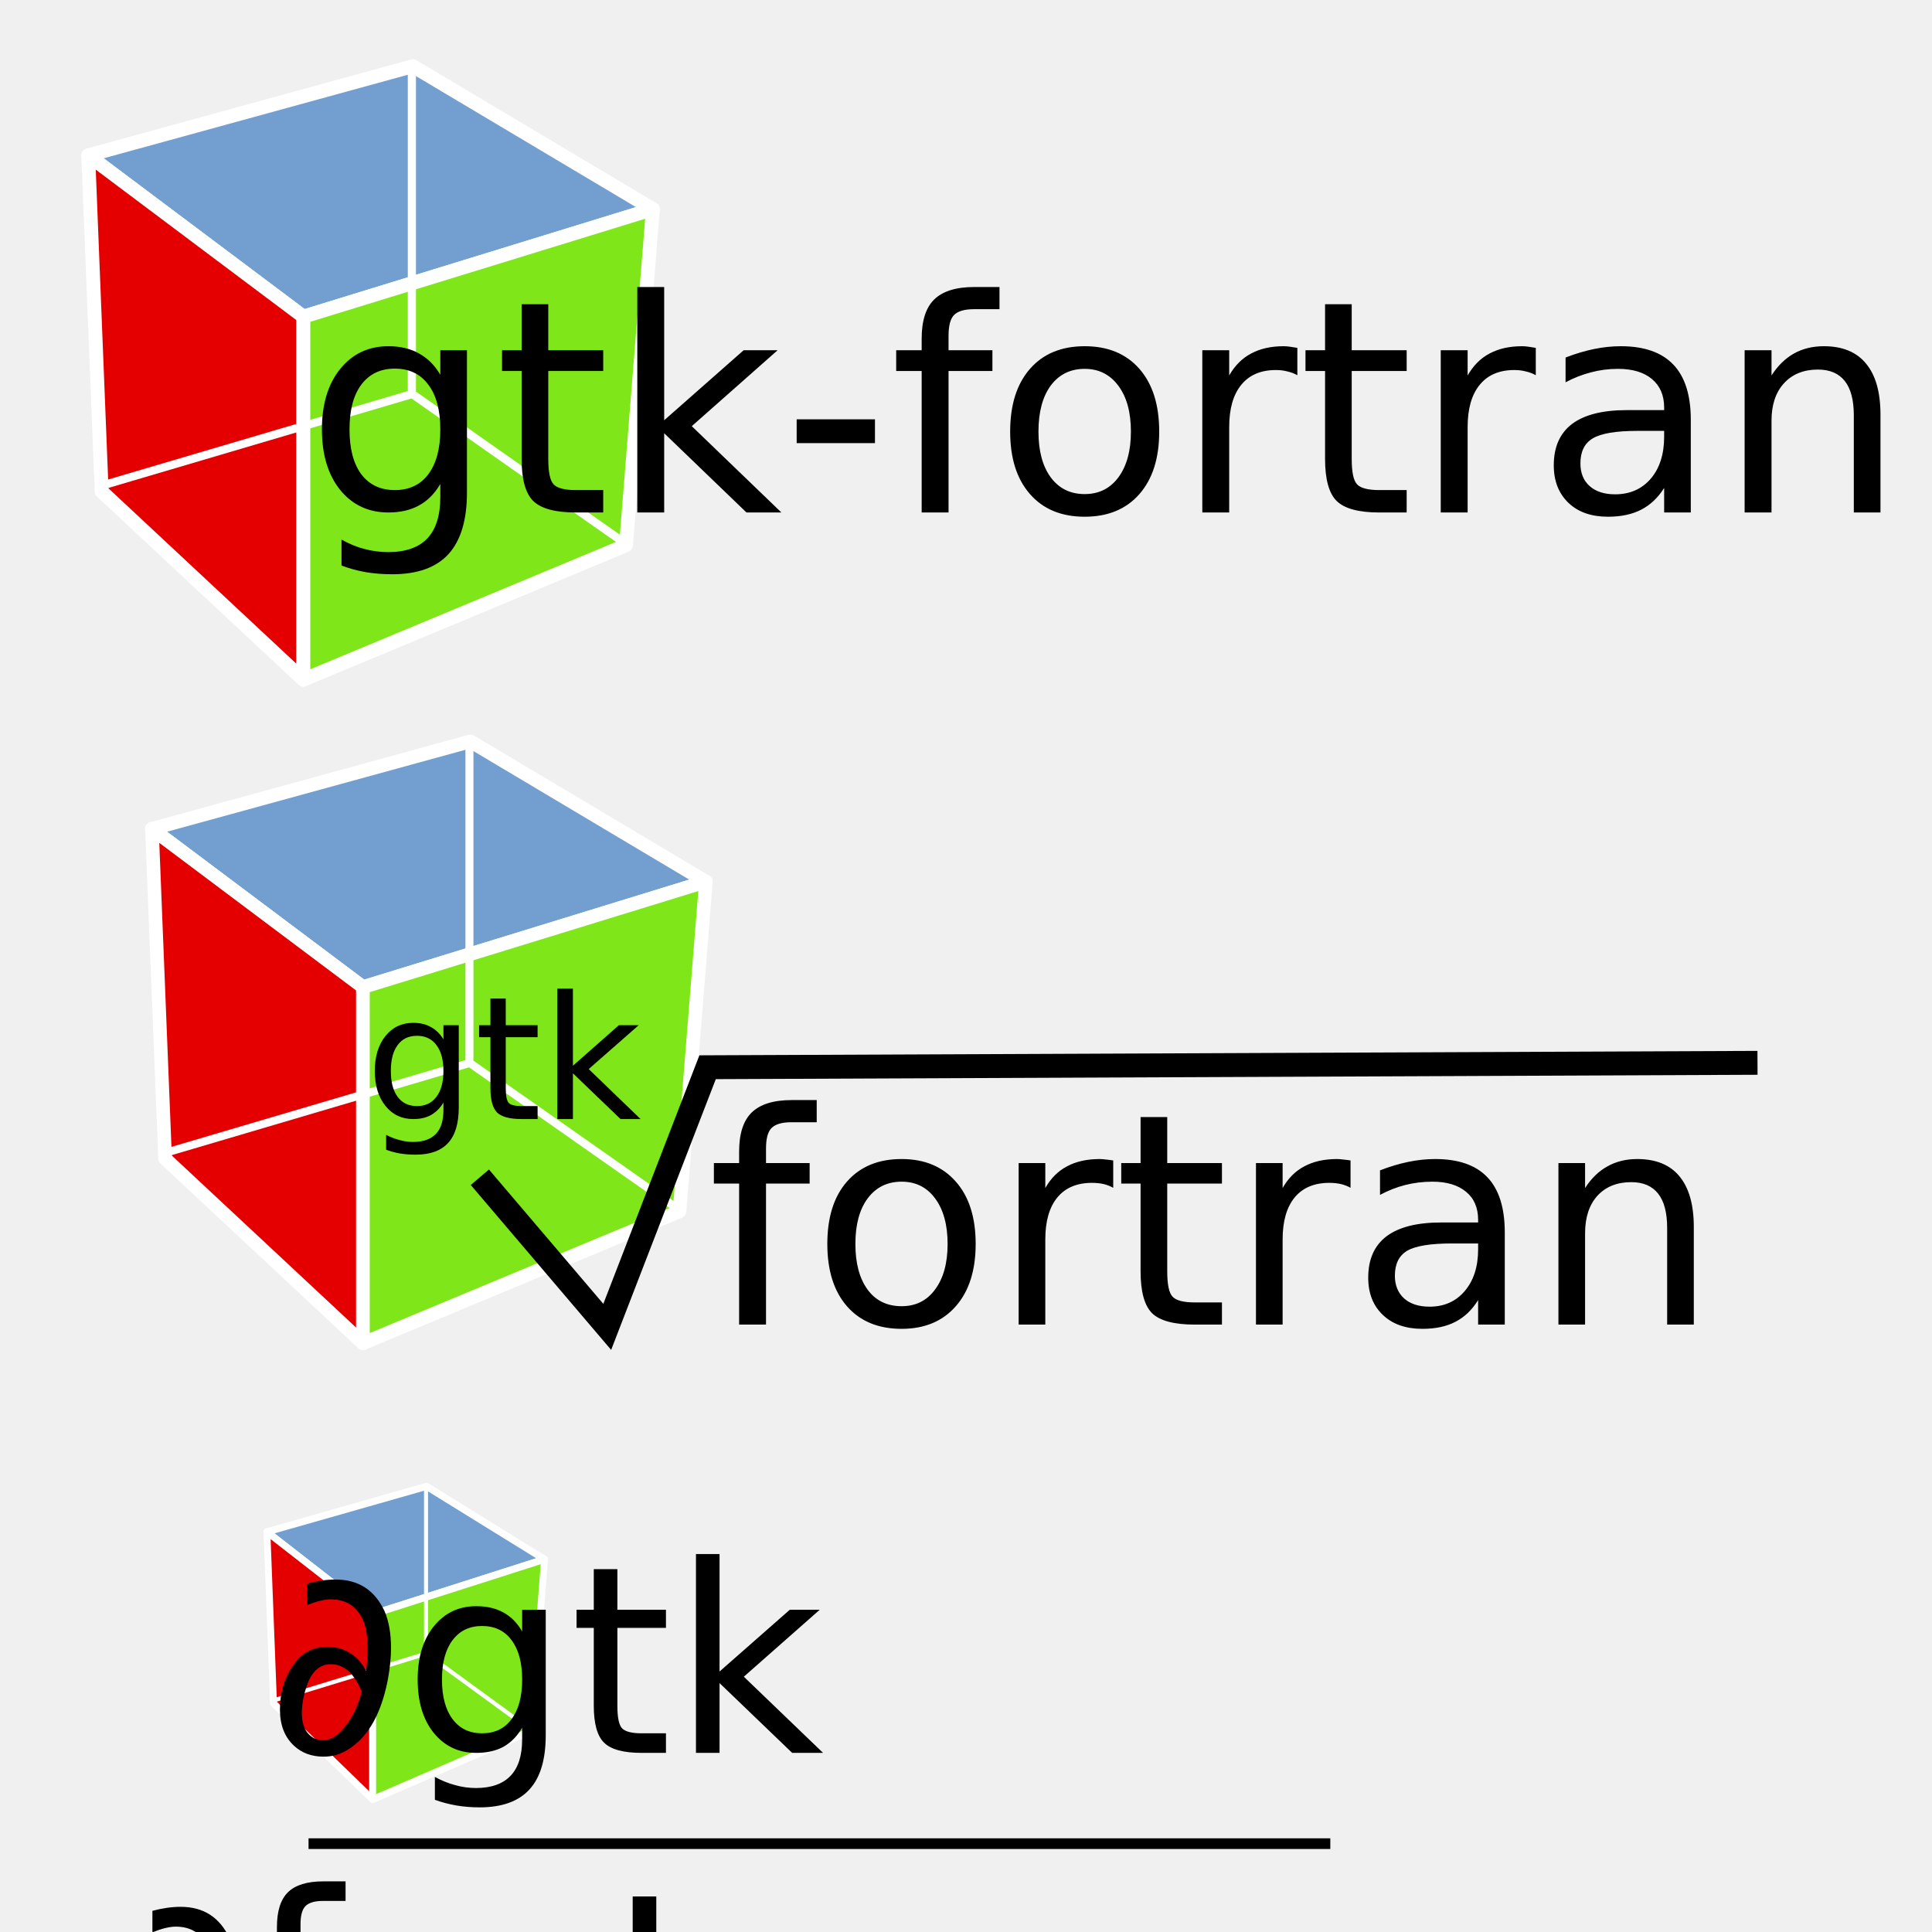
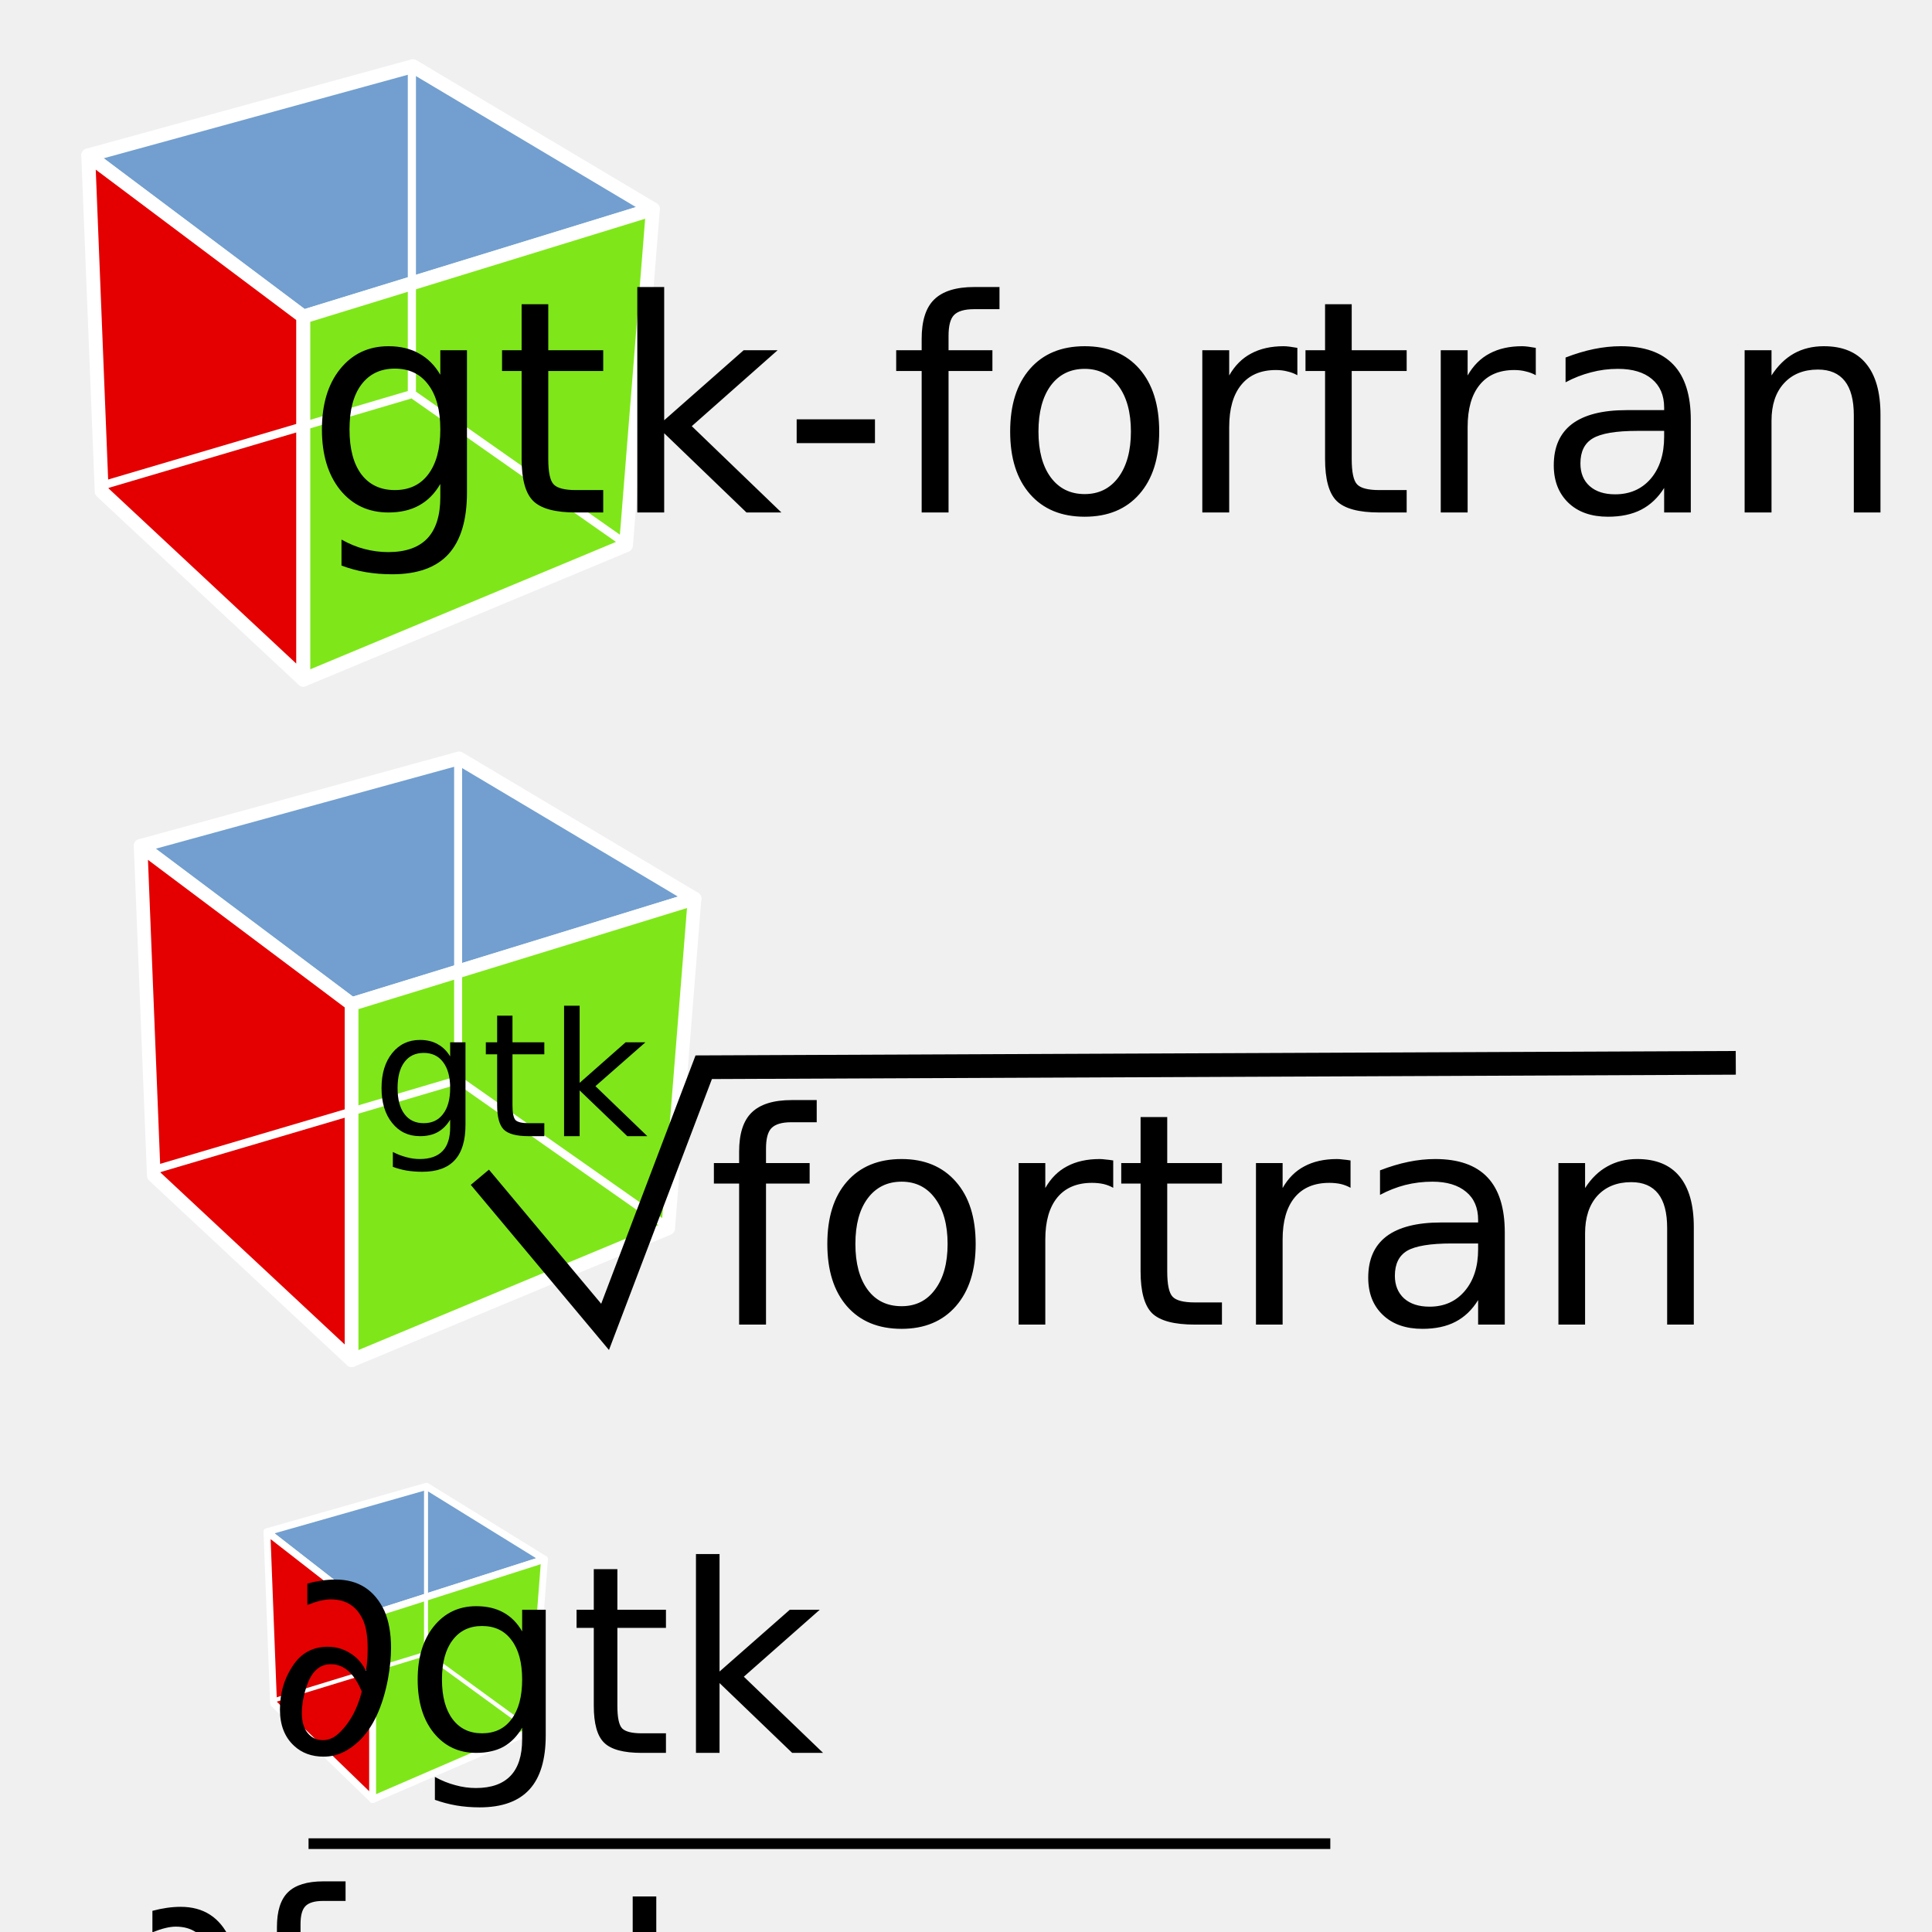
<svg xmlns="http://www.w3.org/2000/svg" width="128" height="128" id="svg6843" version="1.0">
  <defs id="defs6845">
    </defs>
  <g id="layer1">
    <g transform="matrix(0.5532133,0,0,0.5532133,49.26429,197.5194)" id="g3888">
      <path id="path3890" d="m -70.448,-71.838 32.933,24.701 53.516,-16.467 -36.746,-21.883 -49.703,13.649 z" style="fill:#729fcf;fill-opacity:1;fill-rule:evenodd;stroke:#ffffff;stroke-width:2.124;stroke-linecap:butt;stroke-linejoin:round;stroke-miterlimit:4;stroke-opacity:1;stroke-dasharray:none;display:inline" />
      <path id="path3892" d="m -68.39,-20.378 -2.058,-51.46 32.933,24.701 0,55.577 -30.875,-28.818 z" style="fill:#e40000;fill-opacity:1;fill-rule:evenodd;stroke:#ffffff;stroke-width:2.124;stroke-linecap:butt;stroke-linejoin:round;stroke-miterlimit:4;stroke-opacity:1;stroke-dasharray:none;display:inline" />
      <path id="path3894" d="m -37.515,8.44 49.399,-20.584 4.117,-51.46 -53.516,16.467 0,55.577 z" style="fill:#7fe719;fill-opacity:1;fill-rule:evenodd;stroke:#ffffff;stroke-width:2.124;stroke-linecap:butt;stroke-linejoin:round;stroke-miterlimit:4;stroke-opacity:1;stroke-dasharray:none;display:inline" />
      <path id="path3896" d="m -68.115,-21.345 47.269,-13.958 32.898,23.083" style="fill:none;stroke:#ffffff;stroke-width:1.25;stroke-linecap:butt;stroke-linejoin:miter;stroke-miterlimit:4;stroke-opacity:1;stroke-dasharray:none" />
      <path id="path3898" d="m -20.898,-84.789 0,49.109" style="fill:#babdb6;fill-rule:evenodd;stroke:#ffffff;stroke-width:1.25;stroke-linecap:butt;stroke-linejoin:miter;stroke-miterlimit:4;stroke-opacity:1;stroke-dasharray:none" />
    </g>
    <g transform="matrix(0.4327382,0,0,0.4327382,36.33146,41.37869)" id="g3059">
      <path id="path3061" d="m -70.448,-71.838 32.933,24.701 53.516,-16.467 -36.746,-21.883 -49.703,13.649 z" style="fill:#729fcf;fill-opacity:1;fill-rule:evenodd;stroke:#ffffff;stroke-width:2.124;stroke-linecap:butt;stroke-linejoin:round;stroke-miterlimit:4;stroke-opacity:1;stroke-dasharray:none;display:inline" />
      <path id="path3063" d="m -68.39,-20.378 -2.058,-51.46 32.933,24.701 0,55.577 -30.875,-28.818 z" style="fill:#e40000;fill-opacity:1;fill-rule:evenodd;stroke:#ffffff;stroke-width:2.124;stroke-linecap:butt;stroke-linejoin:round;stroke-miterlimit:4;stroke-opacity:1;stroke-dasharray:none;display:inline" />
      <path id="path3065" d="m -37.515,8.44 49.399,-20.584 4.117,-51.46 -53.516,16.467 0,55.577 z" style="fill:#7fe719;fill-opacity:1;fill-rule:evenodd;stroke:#ffffff;stroke-width:2.124;stroke-linecap:butt;stroke-linejoin:round;stroke-miterlimit:4;stroke-opacity:1;stroke-dasharray:none;display:inline" />
      <path id="path3067" d="m -68.115,-21.345 47.269,-13.958 32.898,23.083" style="fill:none;stroke:#ffffff;stroke-width:1.25;stroke-linecap:butt;stroke-linejoin:miter;stroke-miterlimit:4;stroke-opacity:1;stroke-dasharray:none" />
      <path id="path3069" d="m -20.898,-84.789 0,49.109" style="fill:#babdb6;fill-rule:evenodd;stroke:#ffffff;stroke-width:1.25;stroke-linecap:butt;stroke-linejoin:miter;stroke-miterlimit:4;stroke-opacity:1;stroke-dasharray:none" />
    </g>
-     <g id="g3052" transform="matrix(0.4245539,0,0,0.4245539,39.97381,85.41107)">
+     <g id="g3052" transform="matrix(0.4245539,0,0,0.4245539,39.22414,86.53688)">
      <path style="fill:#729fcf;fill-opacity:1;fill-rule:evenodd;stroke:#ffffff;stroke-width:2.124;stroke-linecap:butt;stroke-linejoin:round;stroke-miterlimit:4;stroke-opacity:1;stroke-dasharray:none;display:inline" d="m -70.448,-71.838 32.933,24.701 53.516,-16.467 -36.746,-21.883 -49.703,13.649 z" id="path6976-4" />
      <path style="fill:#e40000;fill-opacity:1;fill-rule:evenodd;stroke:#ffffff;stroke-width:2.124;stroke-linecap:butt;stroke-linejoin:round;stroke-miterlimit:4;stroke-opacity:1;stroke-dasharray:none;display:inline" d="m -68.39,-20.378 -2.058,-51.46 32.933,24.701 0,55.577 -30.875,-28.818 z" id="path6978-6" />
      <path style="fill:#7fe719;fill-opacity:1;fill-rule:evenodd;stroke:#ffffff;stroke-width:2.124;stroke-linecap:butt;stroke-linejoin:round;stroke-miterlimit:4;stroke-opacity:1;stroke-dasharray:none;display:inline" d="m -37.515,8.44 49.399,-20.584 4.117,-51.46 -53.516,16.467 0,55.577 z" id="path6980-2" />
      <path style="fill:none;stroke:#ffffff;stroke-width:1.25;stroke-linecap:butt;stroke-linejoin:miter;stroke-miterlimit:4;stroke-opacity:1;stroke-dasharray:none" d="m -68.115,-21.345 47.269,-13.958 32.898,23.083" id="path6982-8" />
      <path style="fill:#babdb6;fill-rule:evenodd;stroke:#ffffff;stroke-width:1.25;stroke-linecap:butt;stroke-linejoin:miter;stroke-miterlimit:4;stroke-opacity:1;stroke-dasharray:none" d="m -20.898,-84.789 0,49.109" id="path6984-9" />
    </g>
    <g id="g3853" transform="matrix(0.2127218,0,0,0.2208428,13.24238,94.68091)">
      <path style="fill:#729fcf;fill-opacity:1;fill-rule:evenodd;stroke:#ffffff;stroke-width:2.124;stroke-linecap:butt;stroke-linejoin:round;stroke-miterlimit:4;stroke-opacity:1;stroke-dasharray:none;display:inline" d="M 20.884,30.827 53.817,55.528 107.333,39.061 70.587,17.178 20.884,30.827 z" id="path6976" />
      <path style="fill:#e40000;fill-opacity:1;fill-rule:evenodd;stroke:#ffffff;stroke-width:2.124;stroke-linecap:butt;stroke-linejoin:round;stroke-miterlimit:4;stroke-opacity:1;stroke-dasharray:none;display:inline" d="m 22.942,82.287 -2.058,-51.46 32.933,24.701 0,55.577 L 22.942,82.287 z" id="path6978" />
      <path style="fill:#7fe719;fill-opacity:1;fill-rule:evenodd;stroke:#ffffff;stroke-width:2.124;stroke-linecap:butt;stroke-linejoin:round;stroke-miterlimit:4;stroke-opacity:1;stroke-dasharray:none;display:inline" d="m 53.817,111.105 49.399,-20.584 4.117,-51.46 -53.516,16.467 0,55.577 z" id="path6980" />
      <path style="fill:none;stroke:#ffffff;stroke-width:1.25;stroke-linecap:butt;stroke-linejoin:miter;stroke-miterlimit:4;stroke-opacity:1;stroke-dasharray:none" d="M 23.217,81.319 70.486,67.361 103.384,90.445" id="path6982" />
      <path style="fill:#babdb6;fill-rule:evenodd;stroke:#ffffff;stroke-width:1.25;stroke-linecap:butt;stroke-linejoin:miter;stroke-miterlimit:4;stroke-opacity:1;stroke-dasharray:none" d="m 70.435,17.876 0,49.109" id="path6984" />
    </g>
    <text xml:space="preserve" style="font-size:19.663px;font-style:normal;font-variant:normal;font-weight:normal;font-stretch:normal;line-height:125%;letter-spacing:0px;word-spacing:0px;fill:#000000;fill-opacity:1;stroke:none;font-family:DejaVu Sans;-inkscape-font-specification:DejaVu Sans" x="20.249" y="33.954" id="text3008">
      <tspan id="tspan3010" x="20.249" y="33.954">gtk-fortran</tspan>
    </text>
-     <text xml:space="preserve" style="font-size:11.382px;font-style:normal;font-variant:normal;font-weight:normal;font-stretch:normal;line-height:125%;letter-spacing:0px;word-spacing:0px;fill:#000000;fill-opacity:1;stroke:none;font-family:DejaVu Sans;-inkscape-font-specification:DejaVu Sans" x="24.207" y="74.144" id="text3012">
-       <tspan id="tspan3014" x="24.207" y="74.144">gtk</tspan>
+     <text xml:space="preserve" style="font-size:11.382px;font-style:normal;font-variant:normal;font-weight:normal;font-stretch:normal;line-height:125%;letter-spacing:0px;word-spacing:0px;fill:#000000;fill-opacity:1;stroke:none;font-family:DejaVu Sans;-inkscape-font-specification:DejaVu Sans" x="24.654" y="75.27" id="text3012">
+       <tspan id="tspan3014" x="24.654" y="75.27">gtk</tspan>
    </text>
    <text xml:space="preserve" style="font-size:19.571px;font-style:normal;font-variant:normal;font-weight:normal;font-stretch:normal;line-height:125%;letter-spacing:0px;word-spacing:0px;fill:#000000;fill-opacity:1;stroke:none;font-family:DejaVu Sans;-inkscape-font-specification:DejaVu Sans" x="46.844" y="87.758" id="text3016">
-       <tspan id="tspan3018" x="46.844" y="87.758">fortran</tspan>
+       <tspan id="tspan3018" x="46.844" y="87.758" style="font-style:normal;font-variant:normal;font-weight:normal;font-stretch:normal;font-family:DejaVu Sans;-inkscape-font-specification:DejaVu Sans">fortran</tspan>
    </text>
-     <path style="fill:none;stroke:#000000;stroke-width:1.583;stroke-linecap:butt;stroke-linejoin:miter;stroke-miterlimit:4;stroke-opacity:1;stroke-dasharray:none" d="m 31.792,77.996 8.439,9.913 6.649,-17.202 69.559,-0.292" id="path3020" />
+     <path style="fill:none;stroke:#000000;stroke-width:1.57;stroke-linecap:butt;stroke-linejoin:miter;stroke-miterlimit:4;stroke-opacity:1;stroke-dasharray:none" d="m 31.792,77.996 8.296,9.913 L 46.624,70.707 115,70.415" id="path3020" />
    <text xml:space="preserve" style="font-size:17.347px;font-style:normal;font-variant:normal;font-weight:normal;font-stretch:normal;text-align:center;line-height:125%;letter-spacing:0px;word-spacing:0px;writing-mode:lr-tb;text-anchor:middle;fill:#000000;fill-opacity:1;stroke:none;font-family:DejaVu Sans;-inkscape-font-specification:DejaVu Sans" x="55.462" y="116.132" id="text3839">
      <tspan id="tspan3843" x="55.462" y="116.132">∂gtk</tspan>
      <tspan id="tspan3845" x="55.462" y="137.816">∂fortran</tspan>
    </text>
    <path style="fill:none;stroke:#000000;stroke-width:0.707px;stroke-linecap:butt;stroke-linejoin:miter;stroke-opacity:1" d="m 20.442,122.147 67.694,0" id="path3851" />
    <text xml:space="preserve" style="font-size:28.261px;font-style:normal;font-variant:normal;font-weight:normal;font-stretch:normal;text-align:start;line-height:125%;letter-spacing:0px;word-spacing:0px;writing-mode:lr-tb;text-anchor:start;fill:#000000;fill-opacity:1;stroke:none;font-family:DejaVu Sans;-inkscape-font-specification:DejaVu Sans" x="-40.693" y="124.632" id="text3872">
      <tspan id="tspan3874" x="-40.693" y="124.632">∞</tspan>
    </text>
    <text xml:space="preserve" style="font-size:22.81px;font-style:normal;font-variant:normal;font-weight:normal;font-stretch:normal;text-align:start;line-height:125%;letter-spacing:0px;word-spacing:0px;writing-mode:lr-tb;text-anchor:start;fill:#000000;fill-opacity:1;stroke:none;font-family:DejaVu Sans;-inkscape-font-specification:DejaVu Sans" x="31.783" y="186.627" id="text3876">
      <tspan id="tspan3878" x="31.783" y="186.627">∑</tspan>
    </text>
    <text xml:space="preserve" style="font-size:28.261px;font-style:normal;font-variant:normal;font-weight:normal;font-stretch:normal;text-align:start;line-height:125%;letter-spacing:0px;word-spacing:0px;writing-mode:lr-tb;text-anchor:start;fill:#000000;fill-opacity:1;stroke:none;font-family:DejaVu Sans;-inkscape-font-specification:DejaVu Sans" x="-37.446" y="94.656" id="text3880">
      <tspan id="tspan3882" x="-37.446" y="94.656">∫</tspan>
    </text>
    <text id="text3900" y="164.416" x="30.878" style="font-size:11.382px;font-style:normal;font-variant:normal;font-weight:normal;font-stretch:normal;line-height:125%;letter-spacing:0px;word-spacing:0px;fill:#000000;fill-opacity:1;stroke:none;font-family:DejaVu Sans;-inkscape-font-specification:DejaVu Sans" xml:space="preserve">
      <tspan y="164.416" x="30.878" id="tspan3902">gtk</tspan>
    </text>
    <text id="text3904" y="190.27" x="48.768" style="font-size:19.571px;font-style:normal;font-variant:normal;font-weight:normal;font-stretch:normal;line-height:125%;letter-spacing:0px;word-spacing:0px;fill:#000000;fill-opacity:1;stroke:none;font-family:DejaVu Sans;-inkscape-font-specification:DejaVu Sans" xml:space="preserve">
      <tspan y="190.27" x="48.768" id="tspan3906">fortran</tspan>
    </text>
  </g>
</svg>
